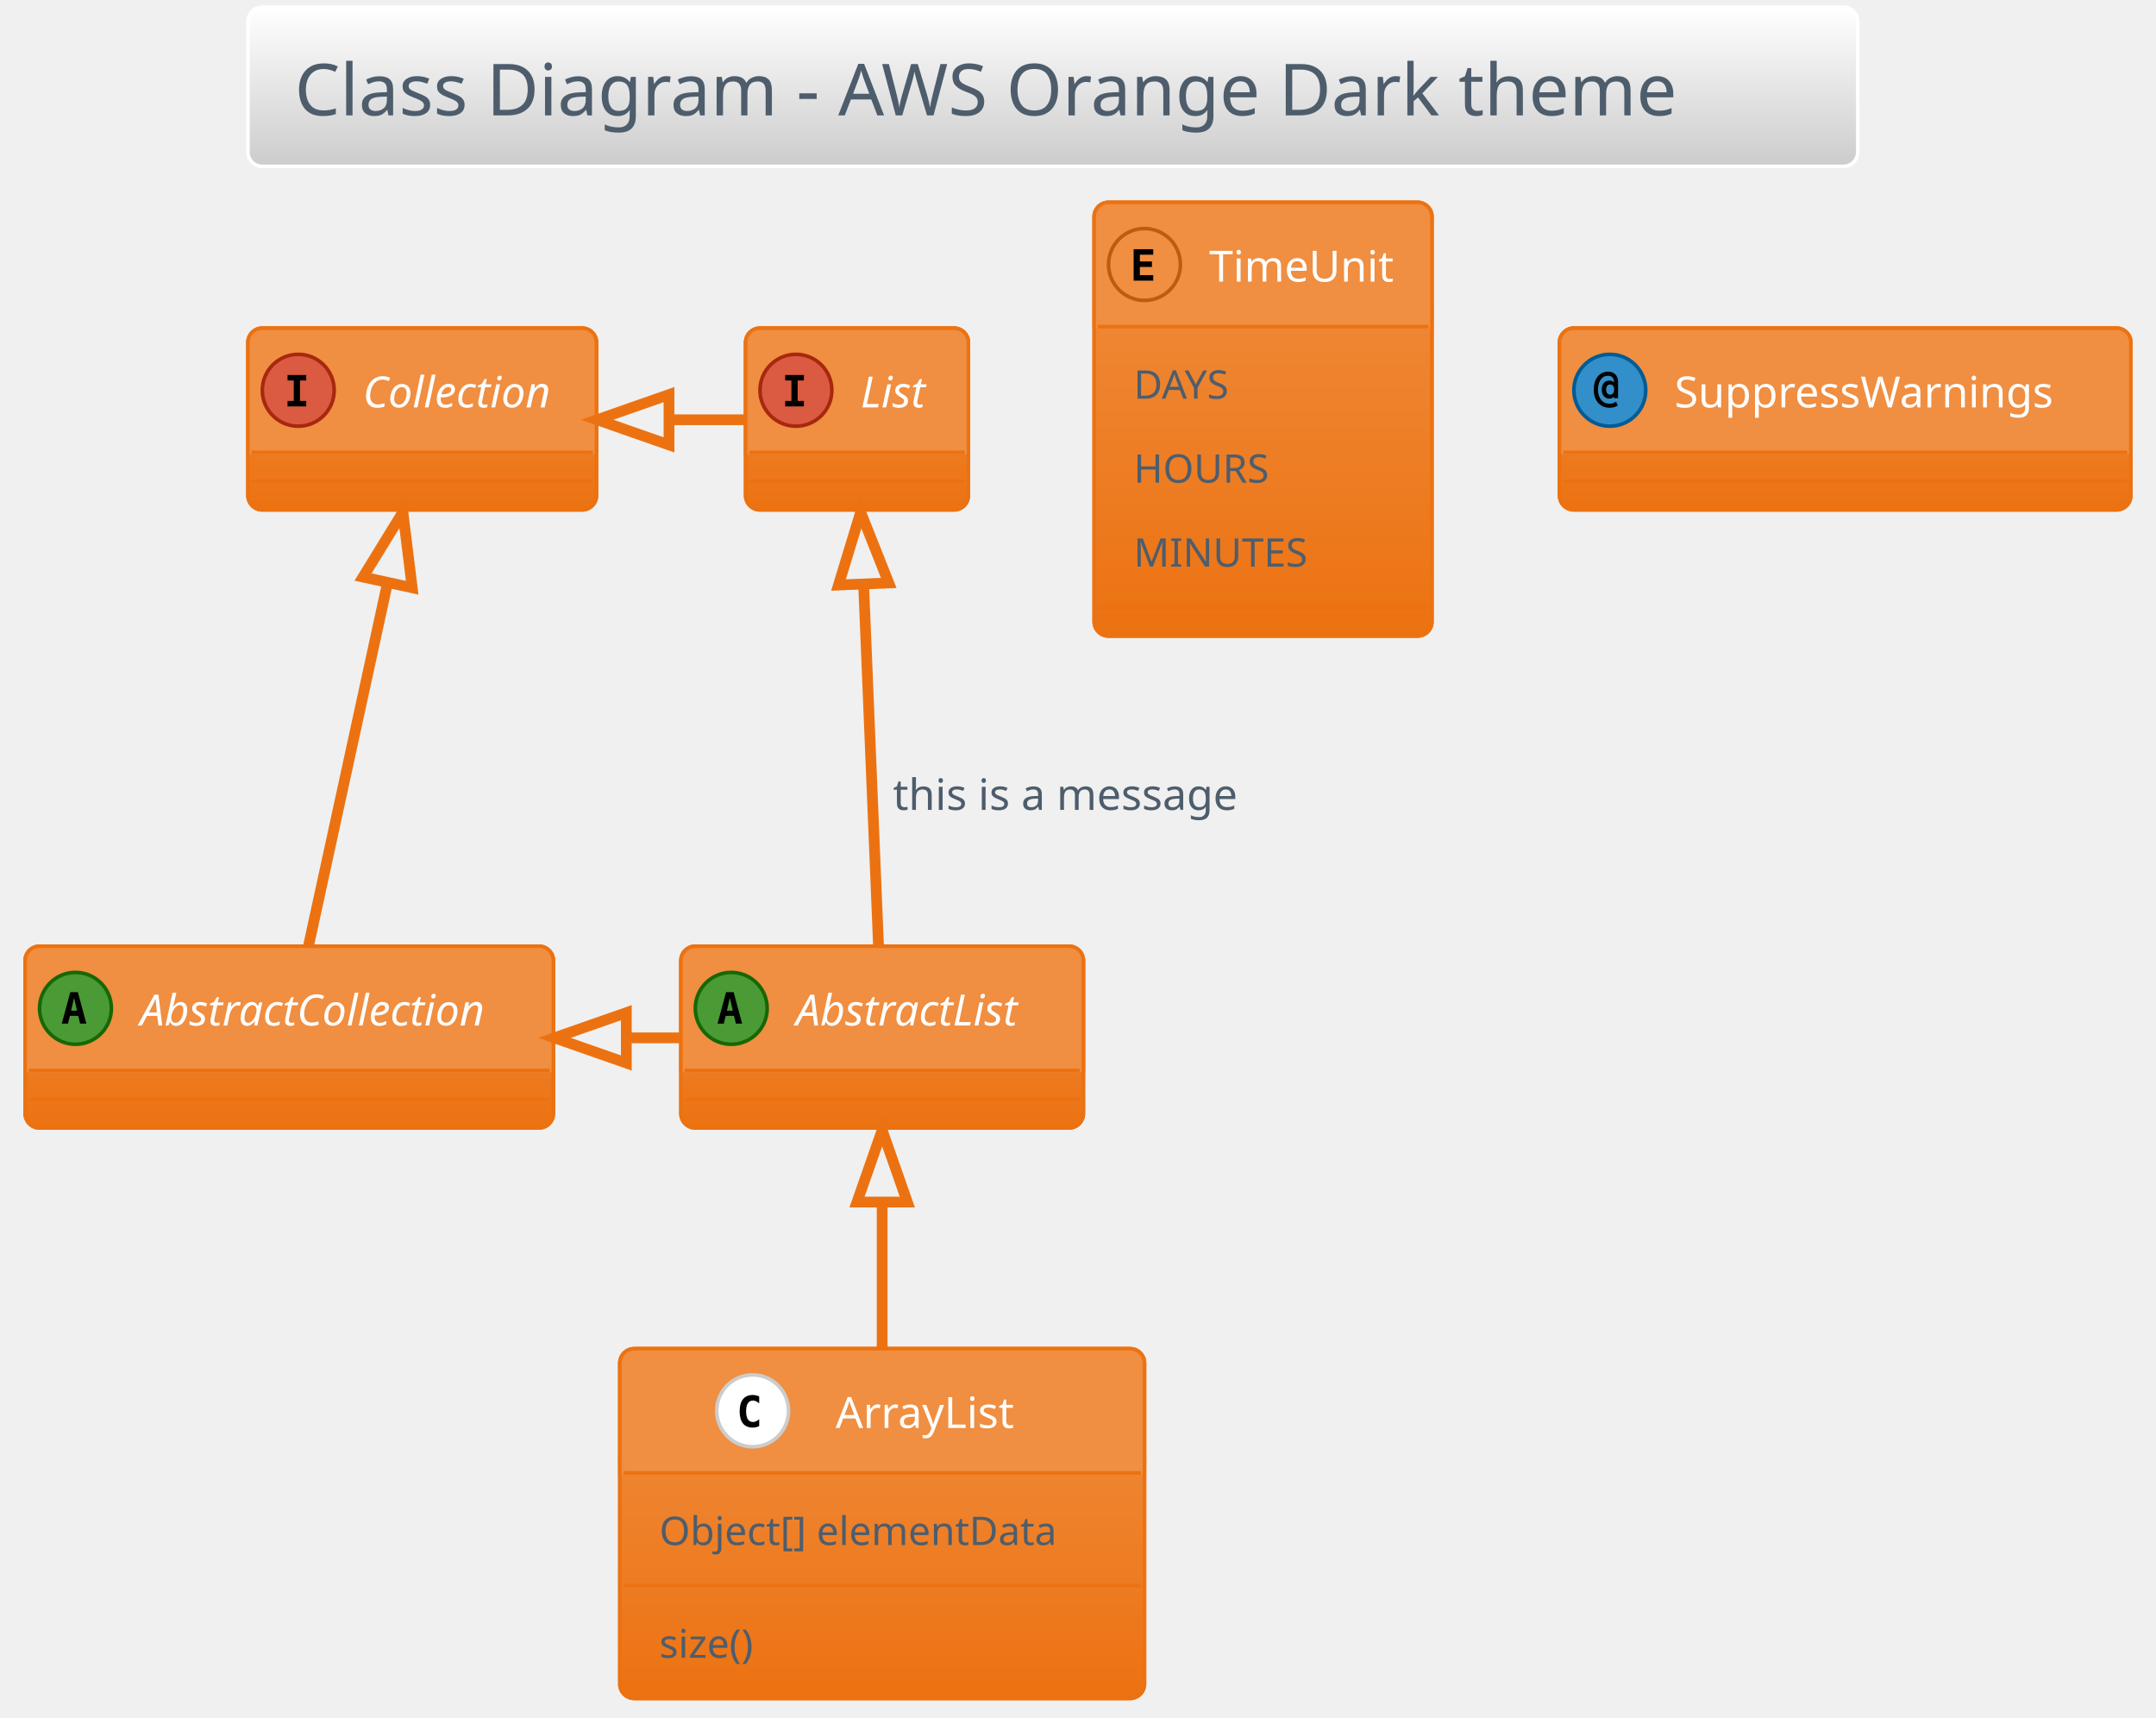
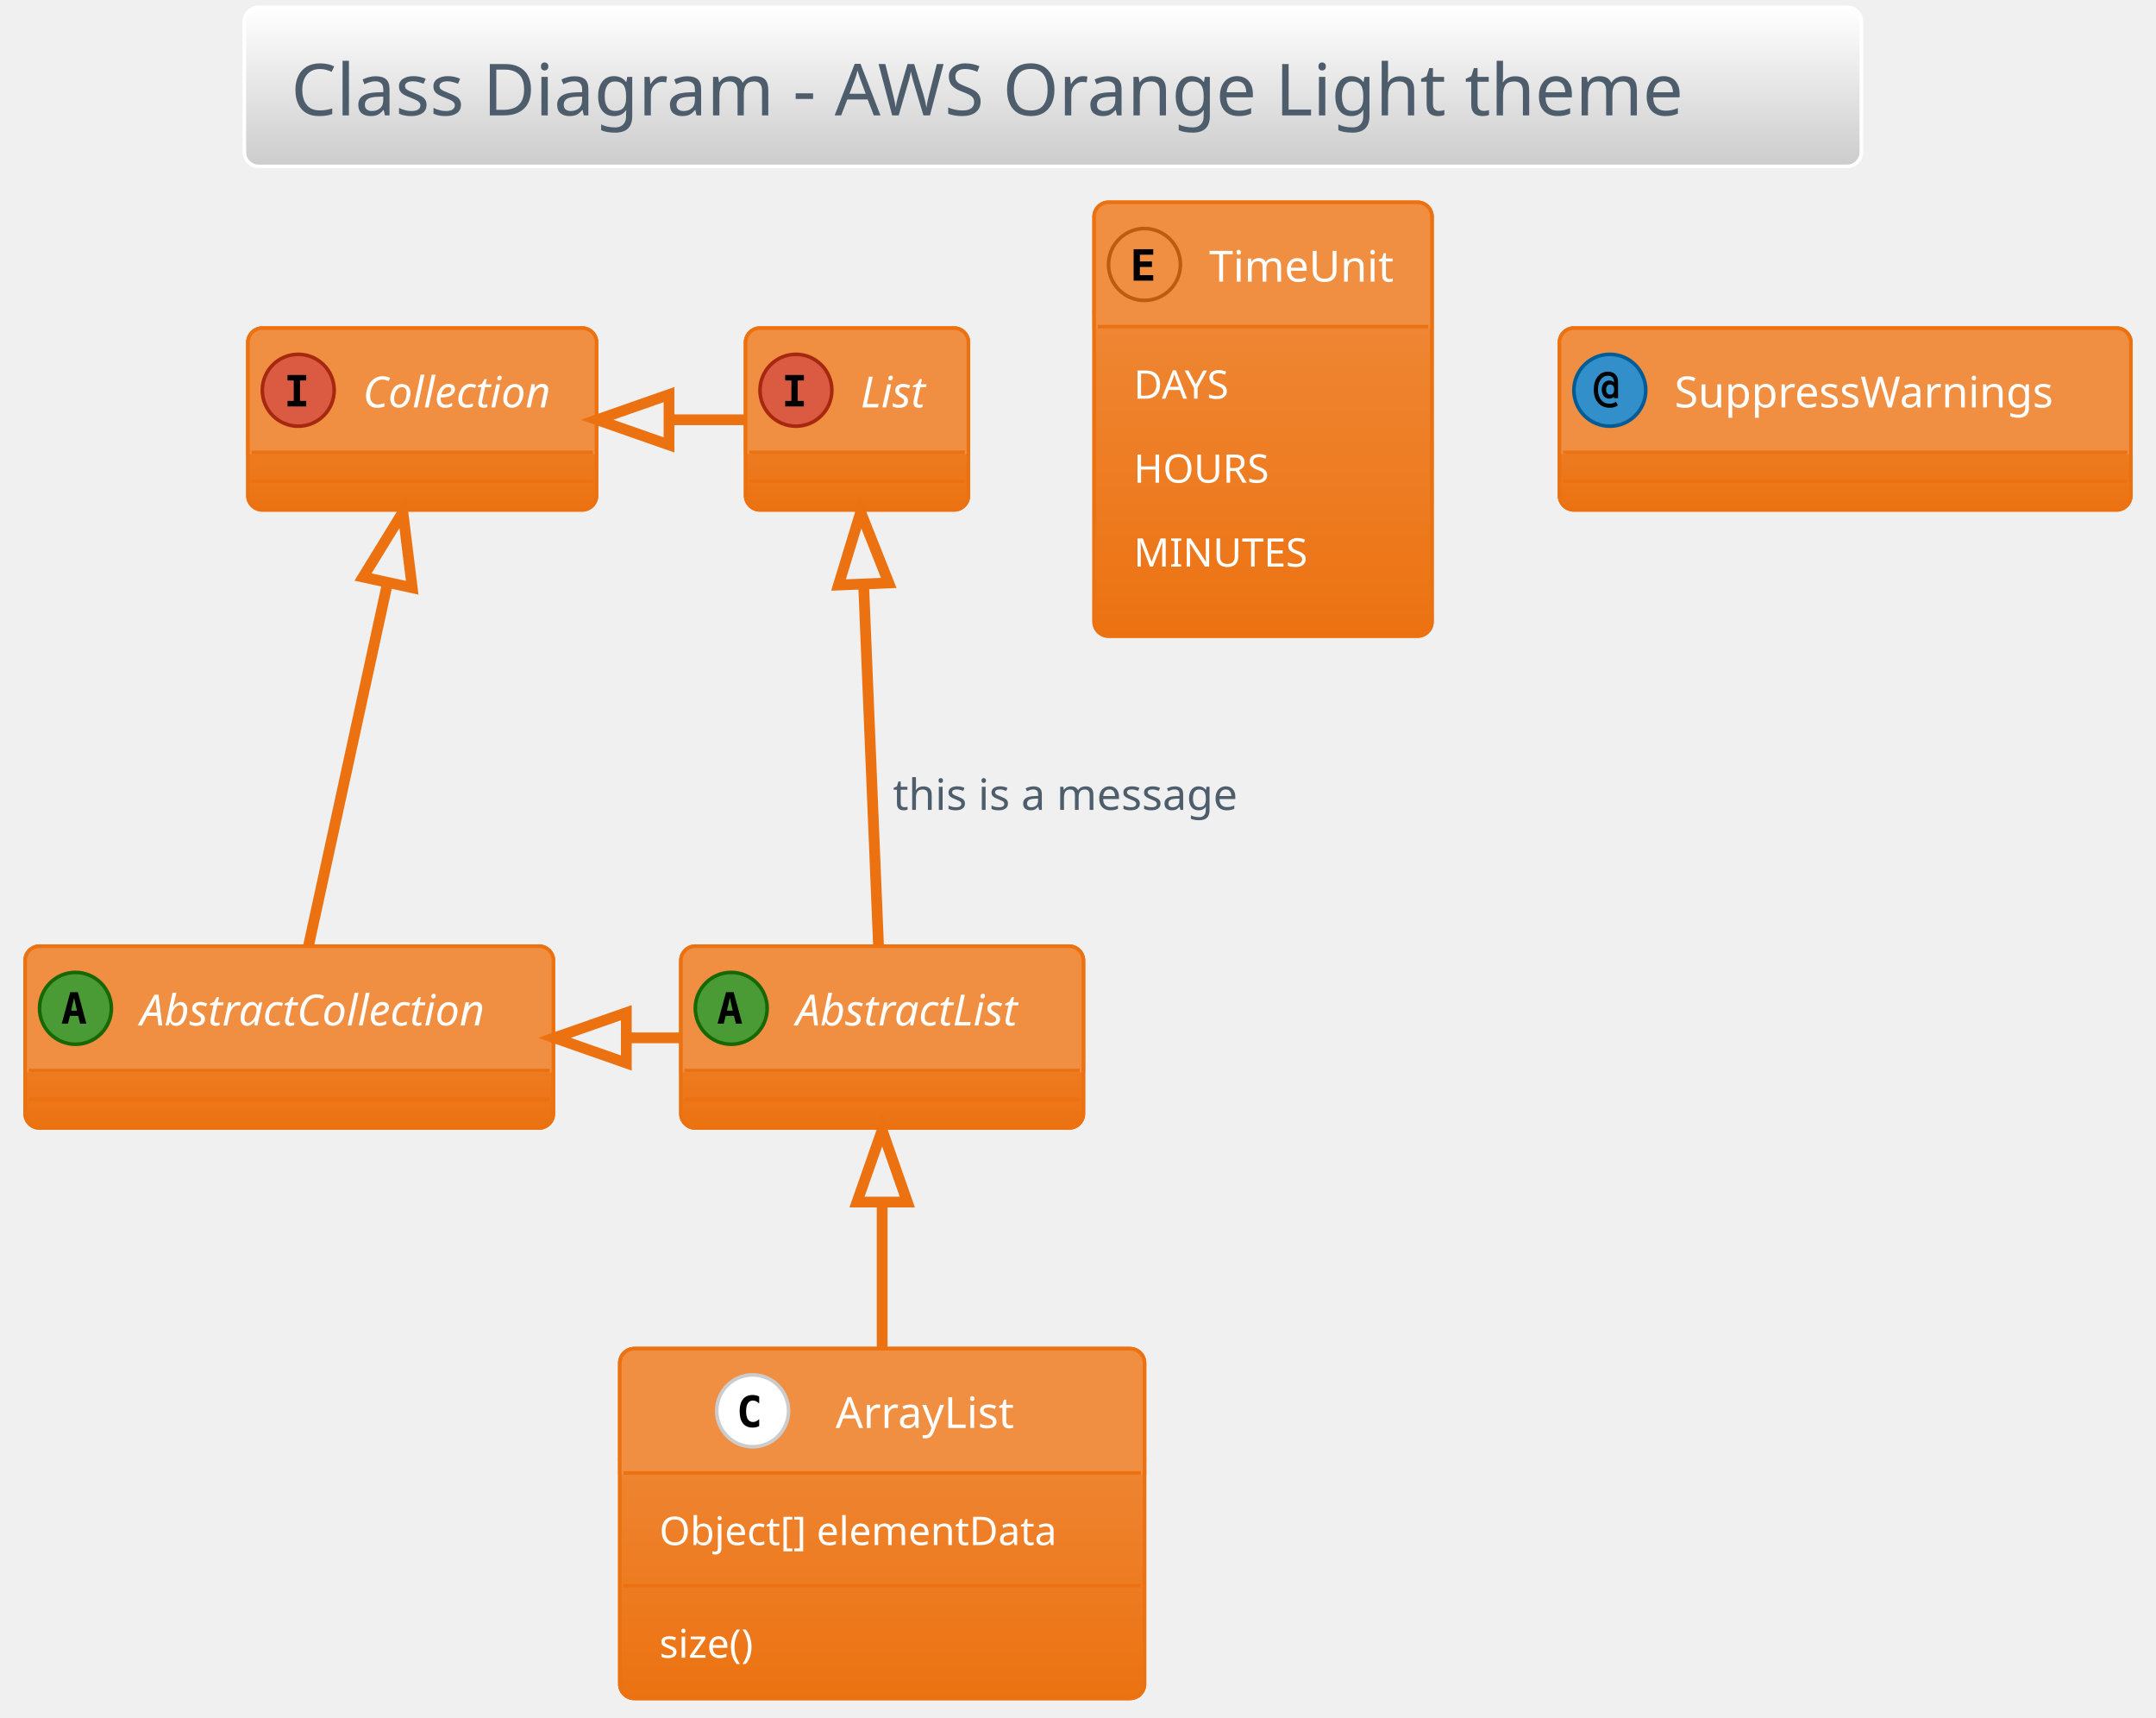
<svg xmlns="http://www.w3.org/2000/svg" contentScriptType="application/ecmascript" contentStyleType="text/css" height="498.958px" preserveAspectRatio="none" style="width:625px;height:498px;background:#00000000;" version="1.1" viewBox="0 0 625 498" width="625px" zoomAndPan="magnify">
  <defs>
-     <linearGradient id="g1u6tj2apn9yva0" x1="50%" x2="50%" y1="0%" y2="100%">
+     <linearGradient id="g1qc491wigedj80" x1="50%" x2="50%" y1="0%" y2="100%">
      <stop offset="0%" stop-color="#FFFFFF" />
      <stop offset="100%" stop-color="#CCCCCC" />
    </linearGradient>
-     <linearGradient id="g1u6tj2apn9yva1" x1="50%" x2="50%" y1="0%" y2="100%">
+     <linearGradient id="g1qc491wigedj81" x1="50%" x2="50%" y1="0%" y2="100%">
      <stop offset="0%" stop-color="#F08E41" />
      <stop offset="100%" stop-color="#EC7211" />
    </linearGradient>
  </defs>
  <g>
-     <rect fill="url(#g1u6tj2apn9yva0)" height="46.153" rx="4.167" ry="4.167" style="stroke:#FFFFFF;stroke-width:1.042;" width="466.667" x="71.875" y="2.083" />
-     <text fill="#4E5D6C" font-family="Verdana" font-size="20.833" lengthAdjust="spacing" textLength="439.583" x="85.417" y="33.445">Class Diagram - AWS Orange Dark theme</text>
-     <rect codeLine="10" fill="url(#g1u6tj2apn9yva1)" height="52.692" id="AbstractList" rx="4.167" ry="4.167" style="stroke:#EC7211;stroke-width:1.042;" width="116.667" x="197.396" y="274.278" />
+     <rect fill="url(#g1qc491wigedj80)" height="46.153" rx="4.167" ry="4.167" style="stroke:#FFFFFF;stroke-width:1.042;" width="468.75" x="70.833" y="2.083" />
+     <text fill="#4E5D6C" font-family="Verdana" font-size="20.833" lengthAdjust="spacing" textLength="441.667" x="84.375" y="33.445">Class Diagram - AWS Orange Light theme</text>
+     <rect codeLine="10" fill="url(#g1qc491wigedj81)" height="52.692" id="AbstractList" rx="4.167" ry="4.167" style="stroke:#EC7211;stroke-width:1.042;" width="116.667" x="197.396" y="274.278" />
    <rect fill="#F08E41" height="36.025" rx="4.167" ry="4.167" style="stroke:#F08E41;stroke-width:1.042;" width="116.667" x="197.396" y="274.278" />
    <rect fill="#F08E41" height="4.167" style="stroke:#F08E41;stroke-width:1.042;" width="116.667" x="197.396" y="306.136" />
    <rect codeLine="10" fill="none" height="52.692" id="AbstractList" rx="4.167" ry="4.167" style="stroke:#EC7211;stroke-width:1.042;" width="116.667" x="197.396" y="274.278" />
    <ellipse cx="211.979" cy="292.29" fill="#4A9A35" rx="10.417" ry="10.417" style="stroke:#176702;stroke-width:1.042;" />
    <path d="M211.572,289.247 L210.726,292.974 L212.435,292.974 L211.572,289.247 Z M210.482,287.603 L212.679,287.603 L215.137,296.717 L213.33,296.717 L212.777,294.471 L210.368,294.471 L209.815,296.717 L208.008,296.717 L210.482,287.603 Z " fill="#000000" />
    <text fill="#FFFFFF" font-family="Verdana" font-size="12.5" font-style="italic" lengthAdjust="spacing" textLength="75" x="230.729" y="297.262">AbstractList</text>
    <line style="stroke:#EC7211;stroke-width:1.042;" x1="198.438" x2="313.021" y1="310.303" y2="310.303" />
    <line style="stroke:#EC7211;stroke-width:1.042;" x1="198.438" x2="313.021" y1="318.636" y2="318.636" />
-     <rect codeLine="11" fill="url(#g1u6tj2apn9yva1)" height="52.692" id="AbstractCollection" rx="4.167" ry="4.167" style="stroke:#EC7211;stroke-width:1.042;" width="153.125" x="7.292" y="274.278" />
+     <rect codeLine="11" fill="url(#g1qc491wigedj81)" height="52.692" id="AbstractCollection" rx="4.167" ry="4.167" style="stroke:#EC7211;stroke-width:1.042;" width="153.125" x="7.292" y="274.278" />
    <rect fill="#F08E41" height="36.025" rx="4.167" ry="4.167" style="stroke:#F08E41;stroke-width:1.042;" width="153.125" x="7.292" y="274.278" />
    <rect fill="#F08E41" height="4.167" style="stroke:#F08E41;stroke-width:1.042;" width="153.125" x="7.292" y="306.136" />
    <rect codeLine="11" fill="none" height="52.692" id="AbstractCollection" rx="4.167" ry="4.167" style="stroke:#EC7211;stroke-width:1.042;" width="153.125" x="7.292" y="274.278" />
    <ellipse cx="21.875" cy="292.29" fill="#4A9A35" rx="10.417" ry="10.417" style="stroke:#176702;stroke-width:1.042;" />
    <path d="M21.468,289.247 L20.622,292.974 L22.331,292.974 L21.468,289.247 Z M20.378,287.603 L22.575,287.603 L25.033,296.717 L23.226,296.717 L22.672,294.471 L20.264,294.471 L19.71,296.717 L17.904,296.717 L20.378,287.603 Z " fill="#000000" />
    <text fill="#FFFFFF" font-family="Verdana" font-size="12.5" font-style="italic" lengthAdjust="spacing" textLength="111.458" x="40.625" y="297.262">AbstractCollection</text>
    <line style="stroke:#EC7211;stroke-width:1.042;" x1="8.333" x2="159.375" y1="310.303" y2="310.303" />
    <line style="stroke:#EC7211;stroke-width:1.042;" x1="8.333" x2="159.375" y1="318.636" y2="318.636" />
-     <rect codeLine="12" fill="url(#g1u6tj2apn9yva1)" height="52.692" id="List" rx="4.167" ry="4.167" style="stroke:#EC7211;stroke-width:1.042;" width="64.583" x="216.146" y="95.111" />
+     <rect codeLine="12" fill="url(#g1qc491wigedj81)" height="52.692" id="List" rx="4.167" ry="4.167" style="stroke:#EC7211;stroke-width:1.042;" width="64.583" x="216.146" y="95.111" />
    <rect fill="#F08E41" height="36.025" rx="4.167" ry="4.167" style="stroke:#F08E41;stroke-width:1.042;" width="64.583" x="216.146" y="95.111" />
    <rect fill="#F08E41" height="4.167" style="stroke:#F08E41;stroke-width:1.042;" width="64.583" x="216.146" y="126.969" />
    <rect codeLine="12" fill="none" height="52.692" id="List" rx="4.167" ry="4.167" style="stroke:#EC7211;stroke-width:1.042;" width="64.583" x="216.146" y="95.111" />
    <ellipse cx="230.729" cy="113.124" fill="#DA5B41" rx="10.417" ry="10.417" style="stroke:#A7280E;stroke-width:1.042;" />
    <path d="M227.62,110.291 L227.62,108.697 L233.04,108.697 L233.04,110.291 L231.234,110.291 L231.234,116.216 L233.04,116.216 L233.04,117.811 L227.62,117.811 L227.62,116.216 L229.427,116.216 L229.427,110.291 L227.62,110.291 Z " fill="#000000" />
    <text fill="#FFFFFF" font-family="Verdana" font-size="12.5" font-style="italic" lengthAdjust="spacing" textLength="22.917" x="249.479" y="118.095">List</text>
    <line style="stroke:#EC7211;stroke-width:1.042;" x1="217.188" x2="279.688" y1="131.136" y2="131.136" />
    <line style="stroke:#EC7211;stroke-width:1.042;" x1="217.188" x2="279.688" y1="139.469" y2="139.469" />
-     <rect codeLine="13" fill="url(#g1u6tj2apn9yva1)" height="52.692" id="Collection" rx="4.167" ry="4.167" style="stroke:#EC7211;stroke-width:1.042;" width="101.042" x="71.875" y="95.111" />
+     <rect codeLine="13" fill="url(#g1qc491wigedj81)" height="52.692" id="Collection" rx="4.167" ry="4.167" style="stroke:#EC7211;stroke-width:1.042;" width="101.042" x="71.875" y="95.111" />
    <rect fill="#F08E41" height="36.025" rx="4.167" ry="4.167" style="stroke:#F08E41;stroke-width:1.042;" width="101.042" x="71.875" y="95.111" />
    <rect fill="#F08E41" height="4.167" style="stroke:#F08E41;stroke-width:1.042;" width="101.042" x="71.875" y="126.969" />
    <rect codeLine="13" fill="none" height="52.692" id="Collection" rx="4.167" ry="4.167" style="stroke:#EC7211;stroke-width:1.042;" width="101.042" x="71.875" y="95.111" />
    <ellipse cx="86.458" cy="113.124" fill="#DA5B41" rx="10.417" ry="10.417" style="stroke:#A7280E;stroke-width:1.042;" />
    <path d="M83.35,110.291 L83.35,108.697 L88.769,108.697 L88.769,110.291 L86.963,110.291 L86.963,116.216 L88.769,116.216 L88.769,117.811 L83.35,117.811 L83.35,116.216 L85.156,116.216 L85.156,110.291 L83.35,110.291 Z " fill="#000000" />
    <text fill="#FFFFFF" font-family="Verdana" font-size="12.5" font-style="italic" lengthAdjust="spacing" textLength="59.375" x="105.208" y="118.095">Collection</text>
    <line style="stroke:#EC7211;stroke-width:1.042;" x1="72.917" x2="171.875" y1="131.136" y2="131.136" />
    <line style="stroke:#EC7211;stroke-width:1.042;" x1="72.917" x2="171.875" y1="139.469" y2="139.469" />
-     <rect codeLine="22" fill="url(#g1u6tj2apn9yva1)" height="101.376" id="ArrayList" rx="4.167" ry="4.167" style="stroke:#EC7211;stroke-width:1.042;" width="152.083" x="179.688" y="390.944" />
+     <rect codeLine="22" fill="url(#g1qc491wigedj81)" height="101.376" id="ArrayList" rx="4.167" ry="4.167" style="stroke:#EC7211;stroke-width:1.042;" width="152.083" x="179.688" y="390.944" />
    <rect fill="#F08E41" height="36.025" rx="4.167" ry="4.167" style="stroke:#F08E41;stroke-width:1.042;" width="152.083" x="179.688" y="390.944" />
    <rect fill="#F08E41" height="4.167" style="stroke:#F08E41;stroke-width:1.042;" width="152.083" x="179.688" y="422.803" />
    <rect codeLine="22" fill="none" height="101.376" id="ArrayList" rx="4.167" ry="4.167" style="stroke:#EC7211;stroke-width:1.042;" width="152.083" x="179.688" y="390.944" />
    <ellipse cx="218.177" cy="408.957" fill="#FFFFFF" rx="10.417" ry="10.417" style="stroke:#CCCCCC;stroke-width:1.042;" />
    <path d="M220.081,413.384 Q219.658,413.596 219.186,413.709 Q218.714,413.823 218.21,413.823 Q216.354,413.823 215.378,412.619 Q214.417,411.398 214.417,409.103 Q214.417,406.792 215.378,405.588 Q216.354,404.367 218.21,404.367 Q218.714,404.367 219.186,404.481 Q219.674,404.579 220.081,404.807 L220.081,406.808 Q219.626,406.385 219.186,406.19 Q218.747,405.978 218.291,405.978 Q217.298,405.978 216.794,406.776 Q216.289,407.557 216.289,409.103 Q216.289,410.633 216.794,411.415 Q217.298,412.196 218.291,412.196 Q218.747,412.196 219.186,412 Q219.626,411.805 220.081,411.382 L220.081,413.384 Z " fill="#000000" />
    <text fill="#FFFFFF" font-family="Verdana" font-size="12.5" lengthAdjust="spacing" textLength="57.292" x="242.24" y="413.928">ArrayList</text>
    <line style="stroke:#EC7211;stroke-width:1.042;" x1="180.729" x2="330.729" y1="426.969" y2="426.969" />
-     <text fill="#4E5D6C" font-family="Verdana" font-size="11.458" lengthAdjust="spacing" textLength="129.167" x="191.146" y="447.864">Object[] elementData</text>
+     <text fill="#FFFFFF" font-family="Verdana" font-size="11.458" lengthAdjust="spacing" textLength="129.167" x="191.146" y="447.864">Object[] elementData</text>
    <line style="stroke:#EC7211;stroke-width:1.042;" x1="180.729" x2="330.729" y1="459.645" y2="459.645" />
-     <text fill="#4E5D6C" font-family="Verdana" font-size="11.458" lengthAdjust="spacing" textLength="33.333" x="191.146" y="480.54">size()</text>
-     <rect codeLine="27" fill="url(#g1u6tj2apn9yva1)" height="125.719" id="TimeUnit" rx="4.167" ry="4.167" style="stroke:#EC7211;stroke-width:1.042;" width="97.917" x="317.188" y="58.653" />
+     <text fill="#FFFFFF" font-family="Verdana" font-size="11.458" lengthAdjust="spacing" textLength="33.333" x="191.146" y="480.54">size()</text>
+     <rect codeLine="27" fill="url(#g1qc491wigedj81)" height="125.719" id="TimeUnit" rx="4.167" ry="4.167" style="stroke:#EC7211;stroke-width:1.042;" width="97.917" x="317.188" y="58.653" />
    <rect fill="#F08E41" height="36.025" rx="4.167" ry="4.167" style="stroke:#F08E41;stroke-width:1.042;" width="97.917" x="317.188" y="58.653" />
    <rect fill="#F08E41" height="4.167" style="stroke:#F08E41;stroke-width:1.042;" width="97.917" x="317.188" y="90.511" />
    <rect codeLine="27" fill="none" height="125.719" id="TimeUnit" rx="4.167" ry="4.167" style="stroke:#EC7211;stroke-width:1.042;" width="97.917" x="317.188" y="58.653" />
    <ellipse cx="331.771" cy="76.665" fill="#F08E41" rx="10.417" ry="10.417" style="stroke:#BD5B0E;stroke-width:1.042;" />
    <path d="M334.31,81.353 L328.63,81.353 L328.63,72.238 L334.31,72.238 L334.31,73.833 L330.436,73.833 L330.436,75.786 L333.935,75.786 L333.935,77.381 L330.436,77.381 L330.436,79.758 L334.31,79.758 L334.31,81.353 Z " fill="#000000" />
    <text fill="#FFFFFF" font-family="Verdana" font-size="12.5" lengthAdjust="spacing" textLength="56.25" x="350.521" y="81.637">TimeUnit</text>
    <line style="stroke:#EC7211;stroke-width:1.042;" x1="318.229" x2="414.062" y1="94.678" y2="94.678" />
-     <text fill="#4E5D6C" font-family="Verdana" font-size="11.458" lengthAdjust="spacing" textLength="33.333" x="328.646" y="115.573">DAYS</text>
-     <text fill="#4E5D6C" font-family="Verdana" font-size="11.458" lengthAdjust="spacing" textLength="42.708" x="328.646" y="139.915">HOURS</text>
-     <text fill="#4E5D6C" font-family="Verdana" font-size="11.458" lengthAdjust="spacing" textLength="54.167" x="328.646" y="164.257">MINUTES</text>
+     <text fill="#FFFFFF" font-family="Verdana" font-size="11.458" lengthAdjust="spacing" textLength="33.333" x="328.646" y="115.573">DAYS</text>
+     <text fill="#FFFFFF" font-family="Verdana" font-size="11.458" lengthAdjust="spacing" textLength="42.708" x="328.646" y="139.915">HOURS</text>
+     <text fill="#FFFFFF" font-family="Verdana" font-size="11.458" lengthAdjust="spacing" textLength="54.167" x="328.646" y="164.257">MINUTES</text>
    <line style="stroke:#EC7211;stroke-width:1.042;" x1="318.229" x2="414.062" y1="176.038" y2="176.038" />
-     <rect codeLine="33" fill="url(#g1u6tj2apn9yva1)" height="52.692" id="SuppressWarnings" rx="4.167" ry="4.167" style="stroke:#EC7211;stroke-width:1.042;" width="165.625" x="452.083" y="95.111" />
+     <rect codeLine="33" fill="url(#g1qc491wigedj81)" height="52.692" id="SuppressWarnings" rx="4.167" ry="4.167" style="stroke:#EC7211;stroke-width:1.042;" width="165.625" x="452.083" y="95.111" />
    <rect fill="#F08E41" height="36.025" rx="4.167" ry="4.167" style="stroke:#F08E41;stroke-width:1.042;" width="165.625" x="452.083" y="95.111" />
    <rect fill="#F08E41" height="4.167" style="stroke:#F08E41;stroke-width:1.042;" width="165.625" x="452.083" y="126.969" />
    <rect codeLine="33" fill="none" height="52.692" id="SuppressWarnings" rx="4.167" ry="4.167" style="stroke:#EC7211;stroke-width:1.042;" width="165.625" x="452.083" y="95.111" />
    <ellipse cx="466.667" cy="113.124" fill="#338FC9" rx="10.417" ry="10.417" style="stroke:#005C96;stroke-width:1.042;" />
    <path d="M467.92,112.928 Q467.92,112.228 467.611,111.838 Q467.301,111.447 466.748,111.447 Q466.211,111.447 465.902,111.838 Q465.592,112.228 465.592,112.928 Q465.592,113.612 465.902,114.002 Q466.211,114.393 466.748,114.393 Q467.301,114.393 467.611,114.002 Q467.92,113.612 467.92,112.928 Z M469.059,115.418 L467.855,115.418 L467.855,114.93 Q467.627,115.24 467.301,115.402 Q466.992,115.549 466.553,115.549 Q465.56,115.549 464.941,114.833 Q464.323,114.1 464.323,112.928 Q464.323,111.74 464.925,111.024 Q465.544,110.308 466.553,110.308 Q466.992,110.308 467.318,110.454 Q467.643,110.601 467.855,110.894 L467.855,110.65 Q467.855,109.82 467.399,109.364 Q466.943,108.908 466.113,108.908 Q464.844,108.908 464.03,110.031 Q463.232,111.138 463.232,112.928 Q463.232,114.8 464.16,115.923 Q465.088,117.03 466.634,117.03 Q467.122,117.03 467.578,116.883 Q468.034,116.737 468.457,116.444 L469.01,117.518 Q468.522,117.86 467.936,118.023 Q467.35,118.202 466.699,118.202 Q464.551,118.202 463.281,116.769 Q462.012,115.353 462.012,112.928 Q462.012,110.568 463.151,109.152 Q464.307,107.736 466.178,107.736 Q467.513,107.736 468.278,108.534 Q469.059,109.331 469.059,110.731 L469.059,115.418 Z " fill="#000000" />
    <text fill="#FFFFFF" font-family="Verdana" font-size="12.5" lengthAdjust="spacing" textLength="123.958" x="485.417" y="118.095">SuppressWarnings</text>
    <line style="stroke:#EC7211;stroke-width:1.042;" x1="453.125" x2="616.667" y1="131.136" y2="131.136" />
    <line style="stroke:#EC7211;stroke-width:1.042;" x1="453.125" x2="616.667" y1="139.469" y2="139.469" />
    <path codeLine="15" d="M250.365,169.642 C251.75,203.059 253.542,246.726 254.667,274.017 " fill="none" id="List-backto-AbstractList" style="stroke:#EC7211;stroke-width:3.125;" />
    <polygon fill="none" points="243.073,169.58,249.5,148.465,257.635,168.976,243.073,169.58" style="stroke:#EC7211;stroke-width:3.125;" />
    <text fill="#4E5D6C" font-family="Verdana" font-size="12.5" lengthAdjust="spacing" textLength="114.583" x="258.854" y="234.762">this is a message</text>
    <path codeLine="16" d="M112.292,169.163 C105,202.642 95.438,246.601 89.469,274.017 " fill="none" id="Collection-backto-AbstractCollection" style="stroke:#EC7211;stroke-width:3.125;" />
    <polygon fill="none" points="105.24,167.267,116.792,148.465,119.49,170.371,105.24,167.267" style="stroke:#EC7211;stroke-width:3.125;" />
    <path codeLine="18" d="M194.25,121.674 C201.521,121.674 208.802,121.674 216.073,121.674 " fill="none" id="Collection-backto-List" style="stroke:#EC7211;stroke-width:3.125;" />
    <polygon fill="none" points="193.938,128.965,173.104,121.674,193.938,114.382,193.938,128.965" style="stroke:#EC7211;stroke-width:3.125;" />
    <path codeLine="19" d="M181.75,300.84 C186.865,300.84 191.979,300.84 197.094,300.84 " fill="none" id="AbstractCollection-backto-AbstractList" style="stroke:#EC7211;stroke-width:3.125;" />
    <polygon fill="none" points="181.562,308.132,160.729,300.84,181.562,293.549,181.562,308.132" style="stroke:#EC7211;stroke-width:3.125;" />
    <path codeLine="20" d="M255.729,348.726 C255.729,362.236 255.729,377.028 255.729,390.705 " fill="none" id="AbstractList-backto-ArrayList" style="stroke:#EC7211;stroke-width:3.125;" />
    <polygon fill="none" points="248.438,348.444,255.729,327.611,263.021,348.444,248.438,348.444" style="stroke:#EC7211;stroke-width:3.125;" />
  </g>
</svg>
